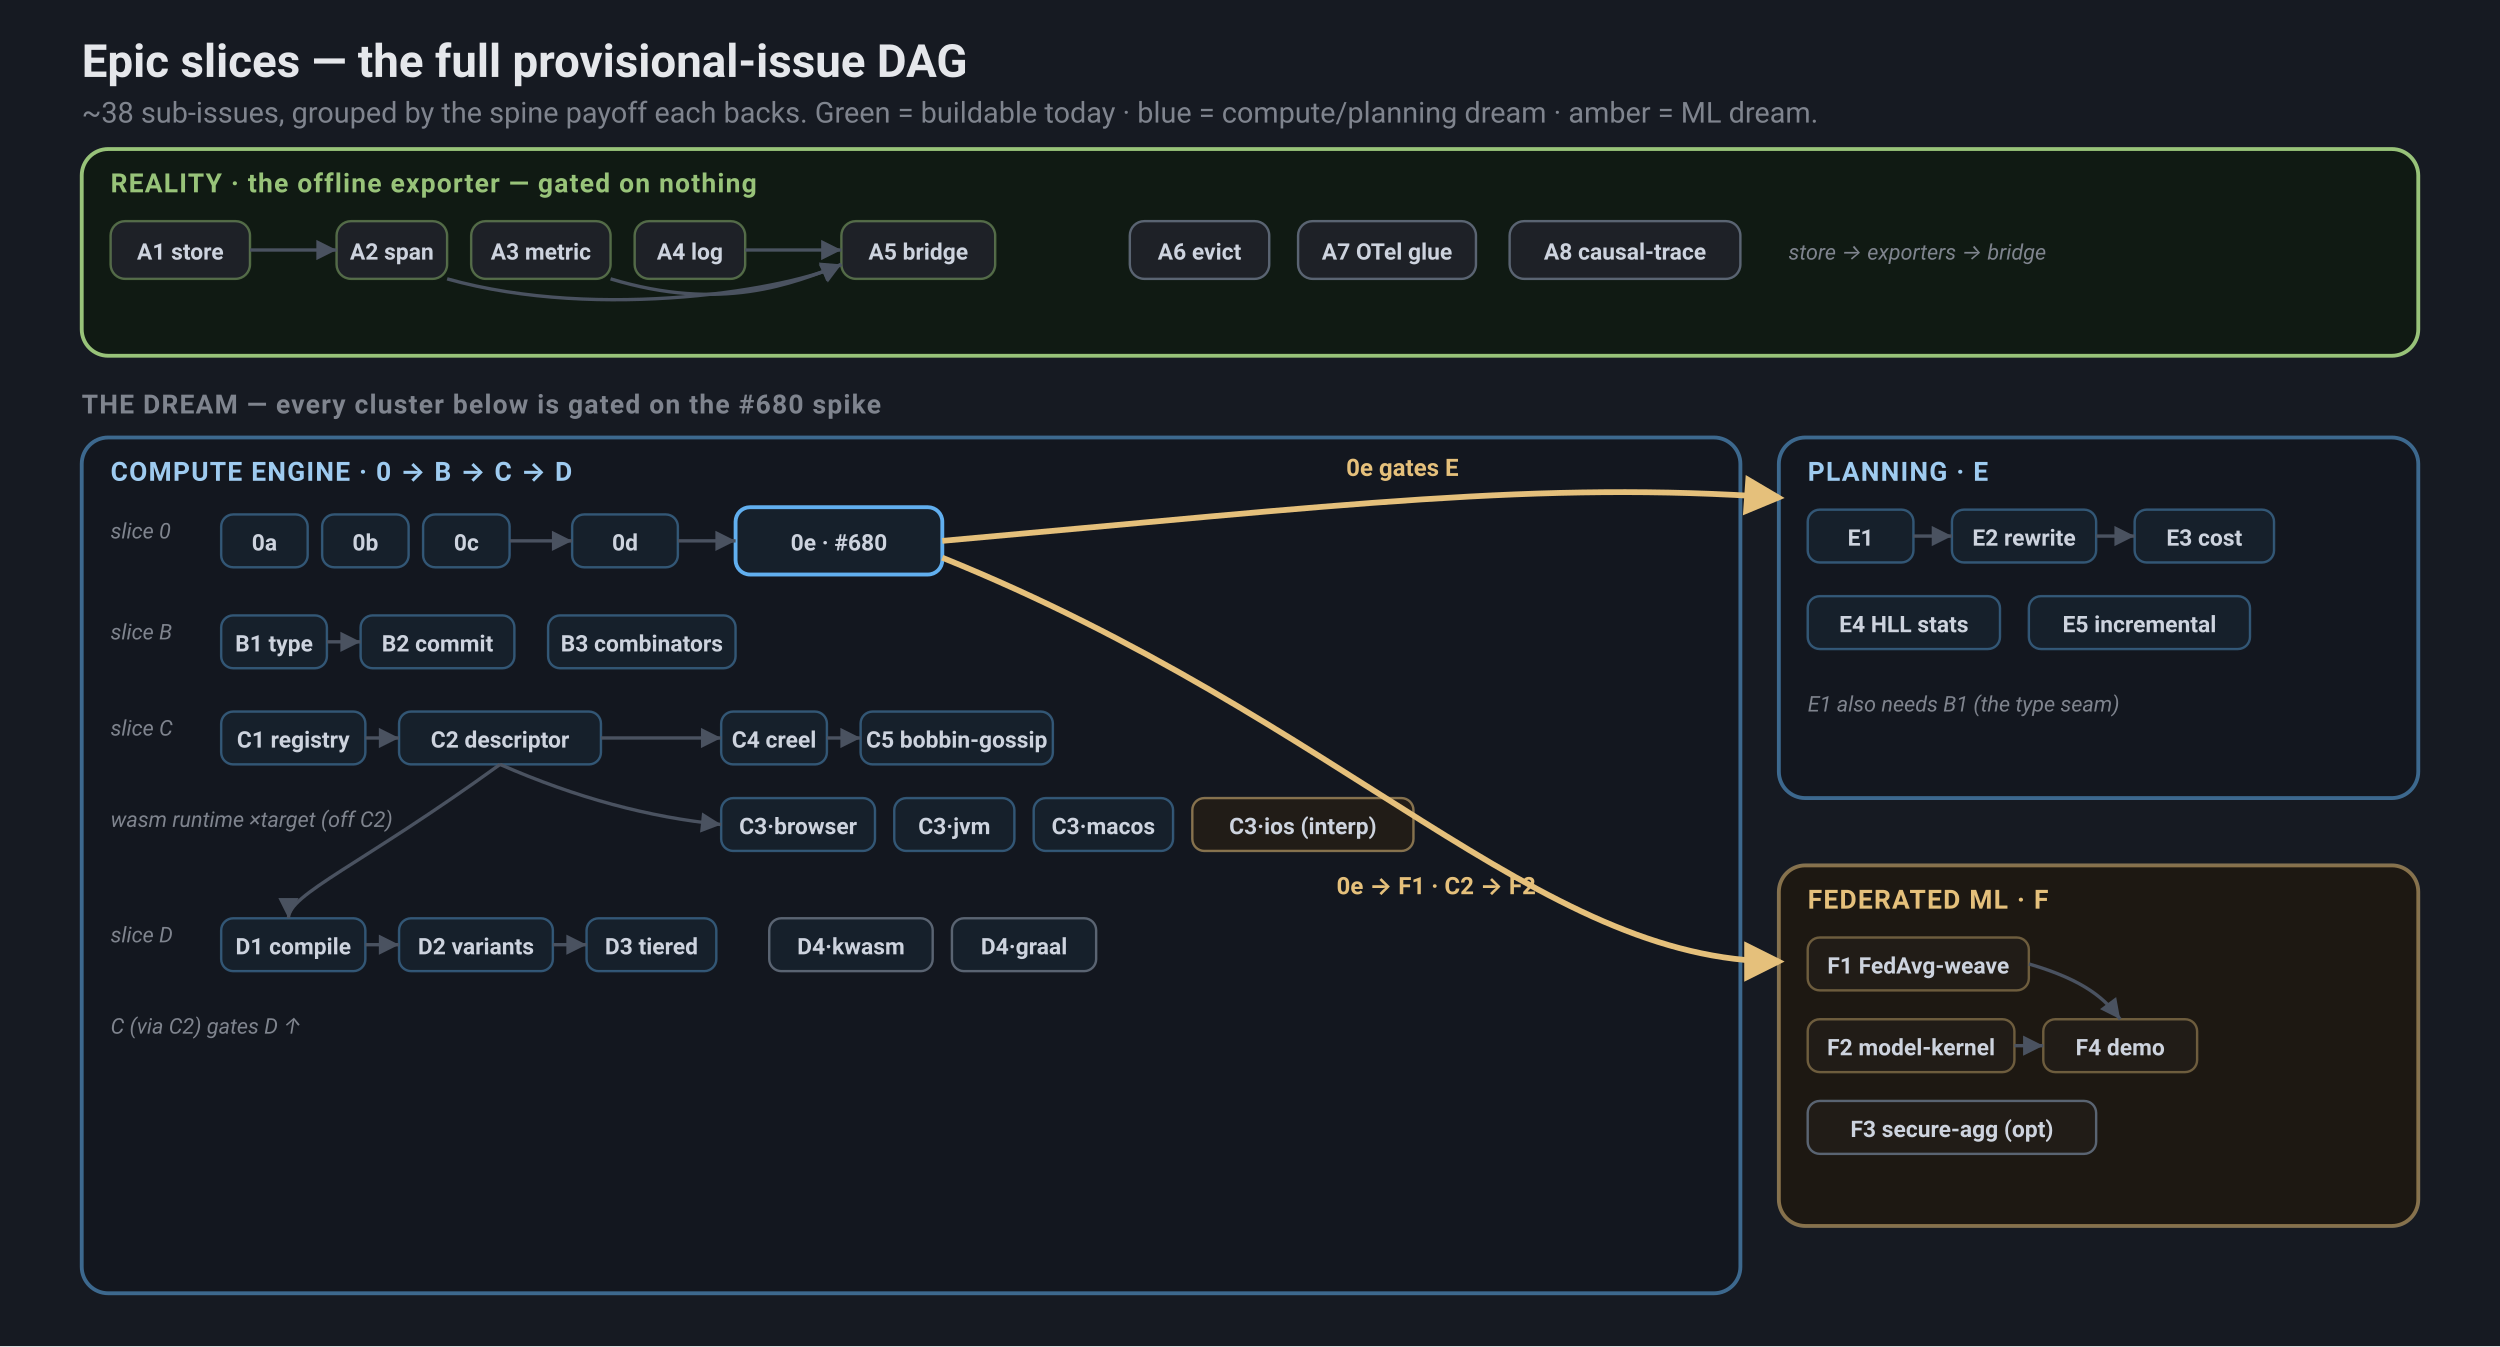
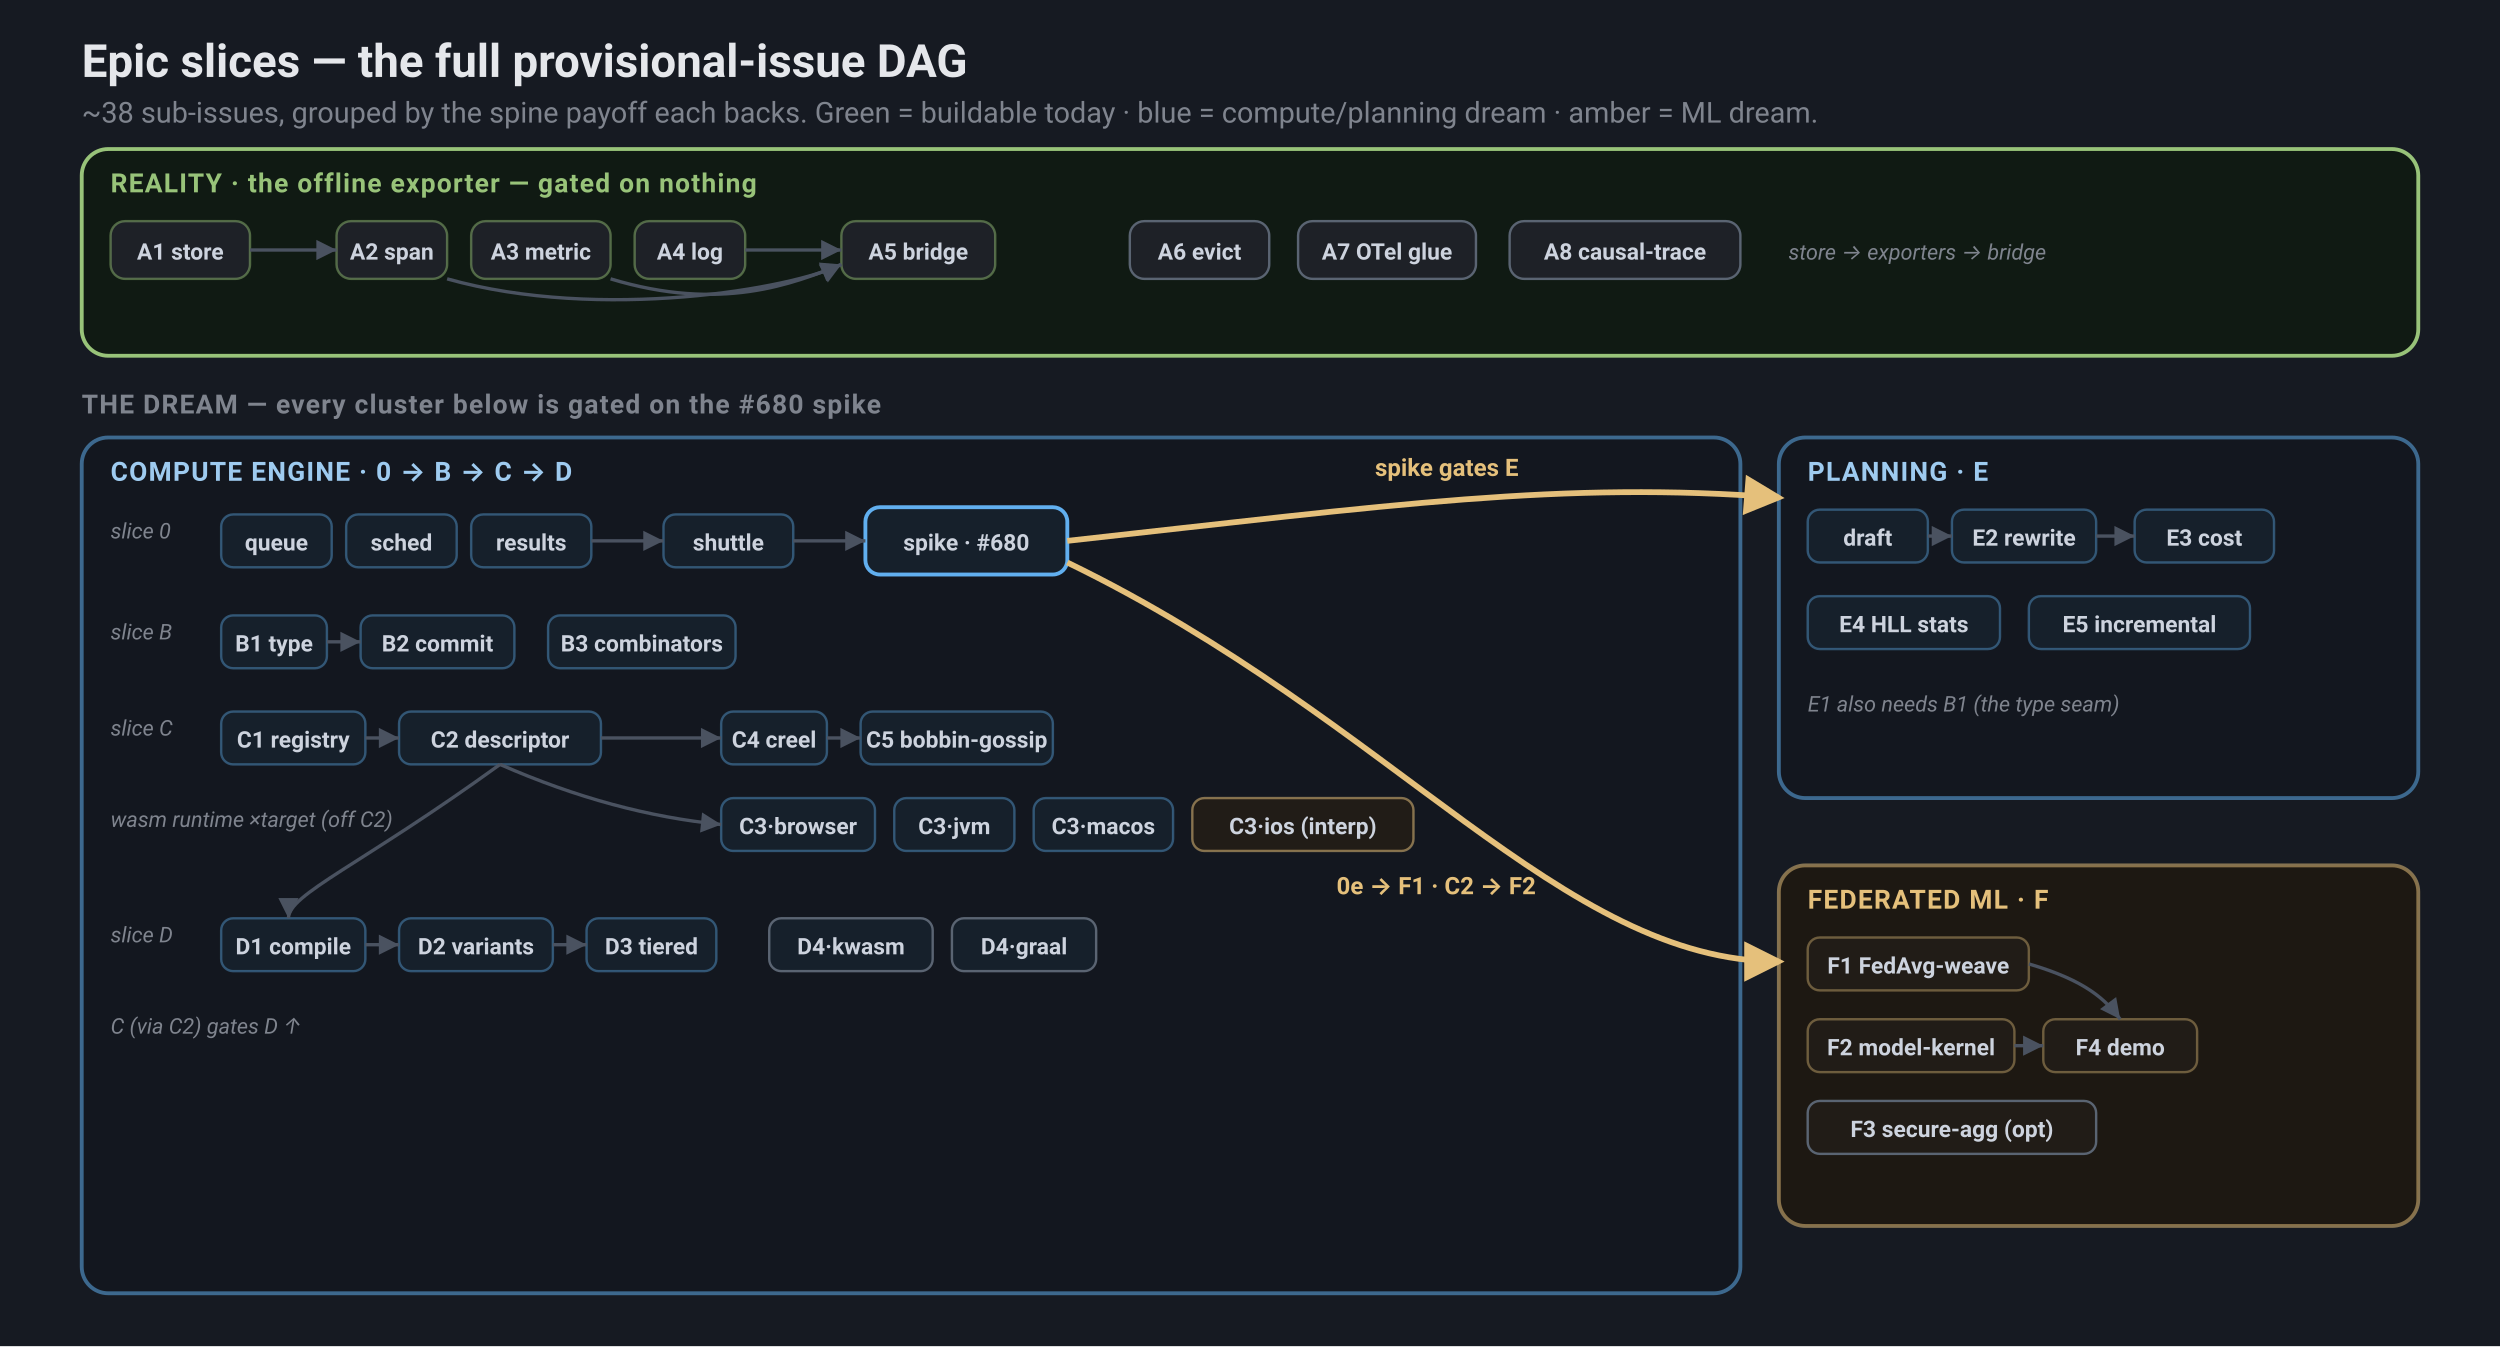
<svg xmlns="http://www.w3.org/2000/svg" viewBox="0 0 1040 560" font-family="-apple-system,BlinkMacSystemFont,Segoe UI,Roboto,sans-serif">
  <style>
    .title{fill:#e5e7eb;font-size:19px;font-weight:700}
    .sub{fill:#7f848e;font-size:12px}
    .cl{font-size:11px;font-weight:700;letter-spacing:.5px}
    .chip{font-size:9.5px;font-weight:600;fill:#cdd3de}
    .row{font-size:9px;fill:#7f848e;font-style:italic}
    .e{stroke:#4a5260;stroke-width:1.4;fill:none;marker-end:url(#m)}
    .gate{stroke:#e5c07b;stroke-width:2.4;fill:none;marker-end:url(#g)}
    .gl{font-size:10px;font-weight:700;fill:#e5c07b}
  </style>
  <defs>
    <marker id="m" markerWidth="8" markerHeight="8" refX="6" refY="3" orient="auto">
      <path d="M0 0 L6 3 L0 6 z" fill="#4a5260" />
    </marker>
    <marker id="g" markerWidth="9" markerHeight="9" refX="6" refY="3.5" orient="auto">
      <path d="M0 0 L7 3.5 L0 7 z" fill="#e5c07b" />
    </marker>
  </defs>
  <rect fill="#161a22" width="1040" height="560" />
  <text class="title" x="34" y="32">Epic slices — the full provisional-issue DAG</text>
  <text class="sub" x="34" y="51">~38 sub-issues, grouped by the spine payoff each backs. Green = buildable today · blue = compute/planning dream · amber = ML dream.</text>
  <rect x="34" y="62" width="972" height="86" rx="11" fill="#101a13" stroke="#98c379" stroke-width="1.6" />
  <text class="cl" x="46" y="80" fill="#98c379">REALITY · the offline exporter — gated on nothing</text>
  <g>
    <rect x="46" y="92" width="58" height="24" rx="6" fill="#1e2127" stroke="#98c37977" />
    <text class="chip" x="75" y="108" text-anchor="middle">A1 store</text>
    <rect x="140" y="92" width="46" height="24" rx="6" fill="#1e2127" stroke="#98c37977" />
    <text class="chip" x="163" y="108" text-anchor="middle">A2 span</text>
    <rect x="196" y="92" width="58" height="24" rx="6" fill="#1e2127" stroke="#98c37977" />
    <text class="chip" x="225" y="108" text-anchor="middle">A3 metric</text>
    <rect x="264" y="92" width="46" height="24" rx="6" fill="#1e2127" stroke="#98c37977" />
    <text class="chip" x="287" y="108" text-anchor="middle">A4 log</text>
    <rect x="350" y="92" width="64" height="24" rx="6" fill="#1e2127" stroke="#98c37977" />
    <text class="chip" x="382" y="108" text-anchor="middle">A5 bridge</text>
    <rect x="470" y="92" width="58" height="24" rx="6" fill="#1e2127" stroke="#5a6472" />
    <text class="chip" x="499" y="108" text-anchor="middle">A6 evict</text>
    <rect x="540" y="92" width="74" height="24" rx="6" fill="#1e2127" stroke="#5a6472" />
    <text class="chip" x="577" y="108" text-anchor="middle">A7 OTel glue</text>
    <rect x="628" y="92" width="96" height="24" rx="6" fill="#1e2127" stroke="#5a6472" />
    <text class="chip" x="676" y="108" text-anchor="middle">A8 causal-trace</text>
    <text class="row" x="744" y="108">store → exporters → bridge</text>
  </g>
  <path class="e" d="M104 104 H140" />
  <path class="e" d="M310 104 C 330 104, 332 104, 350 104" />
  <path class="e" d="M254 116 C 300 130, 330 118, 350 110" />
  <path class="e" d="M186 116 C 250 134, 330 120, 350 110" />
  <text class="cl" x="34" y="172" fill="#7f848e">THE DREAM — every cluster below is gated on the #680 spike</text>
  <rect x="34" y="182" width="690" height="356" rx="11" fill="#13171f" stroke="#61afef88" stroke-width="1.6" />
  <text class="cl" x="46" y="200" fill="#9ecbf0">COMPUTE ENGINE · 0 → B → C → D</text>
  <g>
    <text class="row" x="46" y="224">slice 0</text>
-     <rect x="92" y="214" width="36" height="22" rx="5" fill="#16202b" stroke="#61afef66" />
-     <text class="chip" x="110" y="229" text-anchor="middle">0a</text>
-     <rect x="134" y="214" width="36" height="22" rx="5" fill="#16202b" stroke="#61afef66" />
-     <text class="chip" x="152" y="229" text-anchor="middle">0b</text>
-     <rect x="176" y="214" width="36" height="22" rx="5" fill="#16202b" stroke="#61afef66" />
-     <text class="chip" x="194" y="229" text-anchor="middle">0c</text>
-     <rect x="238" y="214" width="44" height="22" rx="5" fill="#16202b" stroke="#61afef66" />
-     <text class="chip" x="260" y="229" text-anchor="middle">0d</text>
-     <rect x="306" y="211" width="86" height="28" rx="6" fill="#16202b" stroke="#61afef" stroke-width="1.6" />
-     <text class="chip" x="349" y="229" text-anchor="middle" fill="#9ecbf0">0e · #680</text>
+     <rect x="92" y="214" width="46" height="22" rx="5" fill="#16202b" stroke="#61afef66" />
+     <text class="chip" x="115" y="229" text-anchor="middle" font-size="8.5">queue</text>
+     <rect x="144" y="214" width="46" height="22" rx="5" fill="#16202b" stroke="#61afef66" />
+     <text class="chip" x="167" y="229" text-anchor="middle" font-size="8.5">sched</text>
+     <rect x="196" y="214" width="50" height="22" rx="5" fill="#16202b" stroke="#61afef66" />
+     <text class="chip" x="221" y="229" text-anchor="middle" font-size="8.5">results</text>
+     <rect x="276" y="214" width="54" height="22" rx="5" fill="#16202b" stroke="#61afef66" />
+     <text class="chip" x="303" y="229" text-anchor="middle" font-size="8.5">shuttle</text>
+     <rect x="360" y="211" width="84" height="28" rx="6" fill="#16202b" stroke="#61afef" stroke-width="1.6" />
+     <text class="chip" x="402" y="229" text-anchor="middle" fill="#9ecbf0" font-size="9">spike · #680</text>
  </g>
-   <path class="e" d="M212 225 H238" />
-   <path class="e" d="M282 225 H306" />
+   <path class="e" d="M246 225 H276" />
+   <path class="e" d="M330 225 H360" />
  <g>
    <text class="row" x="46" y="266">slice B</text>
    <rect x="92" y="256" width="44" height="22" rx="5" fill="#16202b" stroke="#61afef66" />
    <text class="chip" x="114" y="271" text-anchor="middle">B1 type</text>
    <rect x="150" y="256" width="64" height="22" rx="5" fill="#16202b" stroke="#61afef66" />
    <text class="chip" x="182" y="271" text-anchor="middle">B2 commit</text>
    <rect x="228" y="256" width="78" height="22" rx="5" fill="#16202b" stroke="#61afef66" />
    <text class="chip" x="267" y="271" text-anchor="middle">B3 combinators</text>
  </g>
  <path class="e" d="M136 267 H150" />
  <g>
    <text class="row" x="46" y="306">slice C</text>
    <rect x="92" y="296" width="60" height="22" rx="5" fill="#16202b" stroke="#61afef66" />
    <text class="chip" x="122" y="311" text-anchor="middle">C1 registry</text>
    <rect x="166" y="296" width="84" height="22" rx="5" fill="#16202b" stroke="#61afef66" />
    <text class="chip" x="208" y="311" text-anchor="middle">C2 descriptor</text>
    <rect x="300" y="296" width="44" height="22" rx="5" fill="#16202b" stroke="#61afef66" />
    <text class="chip" x="322" y="311" text-anchor="middle">C4 creel</text>
    <rect x="358" y="296" width="80" height="22" rx="5" fill="#16202b" stroke="#61afef66" />
    <text class="chip" x="398" y="311" text-anchor="middle">C5 bobbin-gossip</text>
  </g>
  <path class="e" d="M152 307 H166" />
  <path class="e" d="M250 307 H300" />
  <path class="e" d="M344 307 H358" />
  <g>
    <text class="row" x="46" y="344">wasm runtime ×target (off C2)</text>
    <rect x="300" y="332" width="64" height="22" rx="5" fill="#16202b" stroke="#61afef66" />
    <text class="chip" x="332" y="347" text-anchor="middle">C3·browser</text>
    <rect x="372" y="332" width="50" height="22" rx="5" fill="#16202b" stroke="#61afef66" />
    <text class="chip" x="397" y="347" text-anchor="middle">C3·jvm</text>
    <rect x="430" y="332" width="58" height="22" rx="5" fill="#16202b" stroke="#61afef66" />
    <text class="chip" x="459" y="347" text-anchor="middle">C3·macos</text>
    <rect x="496" y="332" width="92" height="22" rx="5" fill="#211c17" stroke="#e5c07b88" />
    <text class="chip" x="542" y="347" text-anchor="middle">C3·ios (interp)</text>
  </g>
  <path class="e" d="M208 318 C 240 332, 270 340, 300 343" />
  <g>
    <text class="row" x="46" y="392">slice D</text>
    <rect x="92" y="382" width="60" height="22" rx="5" fill="#16202b" stroke="#61afef66" />
    <text class="chip" x="122" y="397" text-anchor="middle">D1 compile</text>
    <rect x="166" y="382" width="64" height="22" rx="5" fill="#16202b" stroke="#61afef66" />
    <text class="chip" x="198" y="397" text-anchor="middle">D2 variants</text>
    <rect x="244" y="382" width="54" height="22" rx="5" fill="#16202b" stroke="#61afef66" />
    <text class="chip" x="271" y="397" text-anchor="middle">D3 tiered</text>
    <rect x="320" y="382" width="68" height="22" rx="5" fill="#16202b" stroke="#5a6472" />
    <text class="chip" x="354" y="397" text-anchor="middle">D4·kwasm</text>
    <rect x="396" y="382" width="60" height="22" rx="5" fill="#16202b" stroke="#5a6472" />
    <text class="chip" x="426" y="397" text-anchor="middle">D4·graal</text>
  </g>
  <path class="e" d="M152 393 H166" />
  <path class="e" d="M230 393 H244" />
  <path class="e" d="M208 318 C 150 360, 120 372, 120 382" />
  <text class="row" x="46" y="430">C (via C2) gates D ↑</text>
  <rect x="740" y="182" width="266" height="150" rx="11" fill="#13171f" stroke="#61afef88" stroke-width="1.6" />
  <text class="cl" x="752" y="200" fill="#9ecbf0">PLANNING · E</text>
-   <rect x="752" y="212" width="44" height="22" rx="5" fill="#16202b" stroke="#61afef66" />
-   <text class="chip" x="774" y="227" text-anchor="middle">E1</text>
+   <rect x="752" y="212" width="50" height="22" rx="5" fill="#16202b" stroke="#61afef66" />
+   <text class="chip" x="777" y="227" text-anchor="middle">draft</text>
  <rect x="812" y="212" width="60" height="22" rx="5" fill="#16202b" stroke="#61afef66" />
  <text class="chip" x="842" y="227" text-anchor="middle">E2 rewrite</text>
  <rect x="888" y="212" width="58" height="22" rx="5" fill="#16202b" stroke="#61afef66" />
  <text class="chip" x="917" y="227" text-anchor="middle">E3 cost</text>
  <rect x="752" y="248" width="80" height="22" rx="5" fill="#16202b" stroke="#61afef66" />
  <text class="chip" x="792" y="263" text-anchor="middle">E4 HLL stats</text>
  <rect x="844" y="248" width="92" height="22" rx="5" fill="#16202b" stroke="#61afef66" />
  <text class="chip" x="890" y="263" text-anchor="middle">E5 incremental</text>
-   <path class="e" d="M796 223 H812" />
+   <path class="e" d="M802 223 H812" />
  <path class="e" d="M872 223 H888" />
  <text class="row" x="752" y="296">E1 also needs B1 (the type seam)</text>
  <rect x="740" y="360" width="266" height="150" rx="11" fill="#1d1812" stroke="#e5c07b88" stroke-width="1.6" />
  <text class="cl" x="752" y="378" fill="#e5c07b">FEDERATED ML · F</text>
  <rect x="752" y="390" width="92" height="22" rx="5" fill="#211c17" stroke="#e5c07b66" />
  <text class="chip" x="798" y="405" text-anchor="middle">F1 FedAvg-weave</text>
  <rect x="752" y="424" width="86" height="22" rx="5" fill="#211c17" stroke="#e5c07b66" />
  <text class="chip" x="795" y="439" text-anchor="middle">F2 model-kernel</text>
  <rect x="850" y="424" width="64" height="22" rx="5" fill="#211c17" stroke="#e5c07b66" />
  <text class="chip" x="882" y="439" text-anchor="middle">F4 demo</text>
  <rect x="752" y="458" width="120" height="22" rx="5" fill="#211c17" stroke="#5a6472" />
  <text class="chip" x="812" y="473" text-anchor="middle">F3 secure-agg (opt)</text>
  <path class="e" d="M838 435 H850" />
  <path class="e" d="M844 401 C 868 408, 876 416, 882 424" />
-   <path class="gate" d="M392 225 C 560 210, 640 200, 740 207" />
-   <text class="gl" x="560" y="198">0e gates E</text>
-   <path class="gate" d="M392 232 C 560 300, 640 400, 740 400" />
+   <path class="gate" d="M444 225 C 580 210, 650 200, 740 207" />
+   <text class="gl" x="572" y="198">spike gates E</text>
+   <path class="gate" d="M444 234 C 580 300, 650 400, 740 400" />
  <text class="gl" x="556" y="372">0e → F1 · C2 → F2</text>
</svg>
